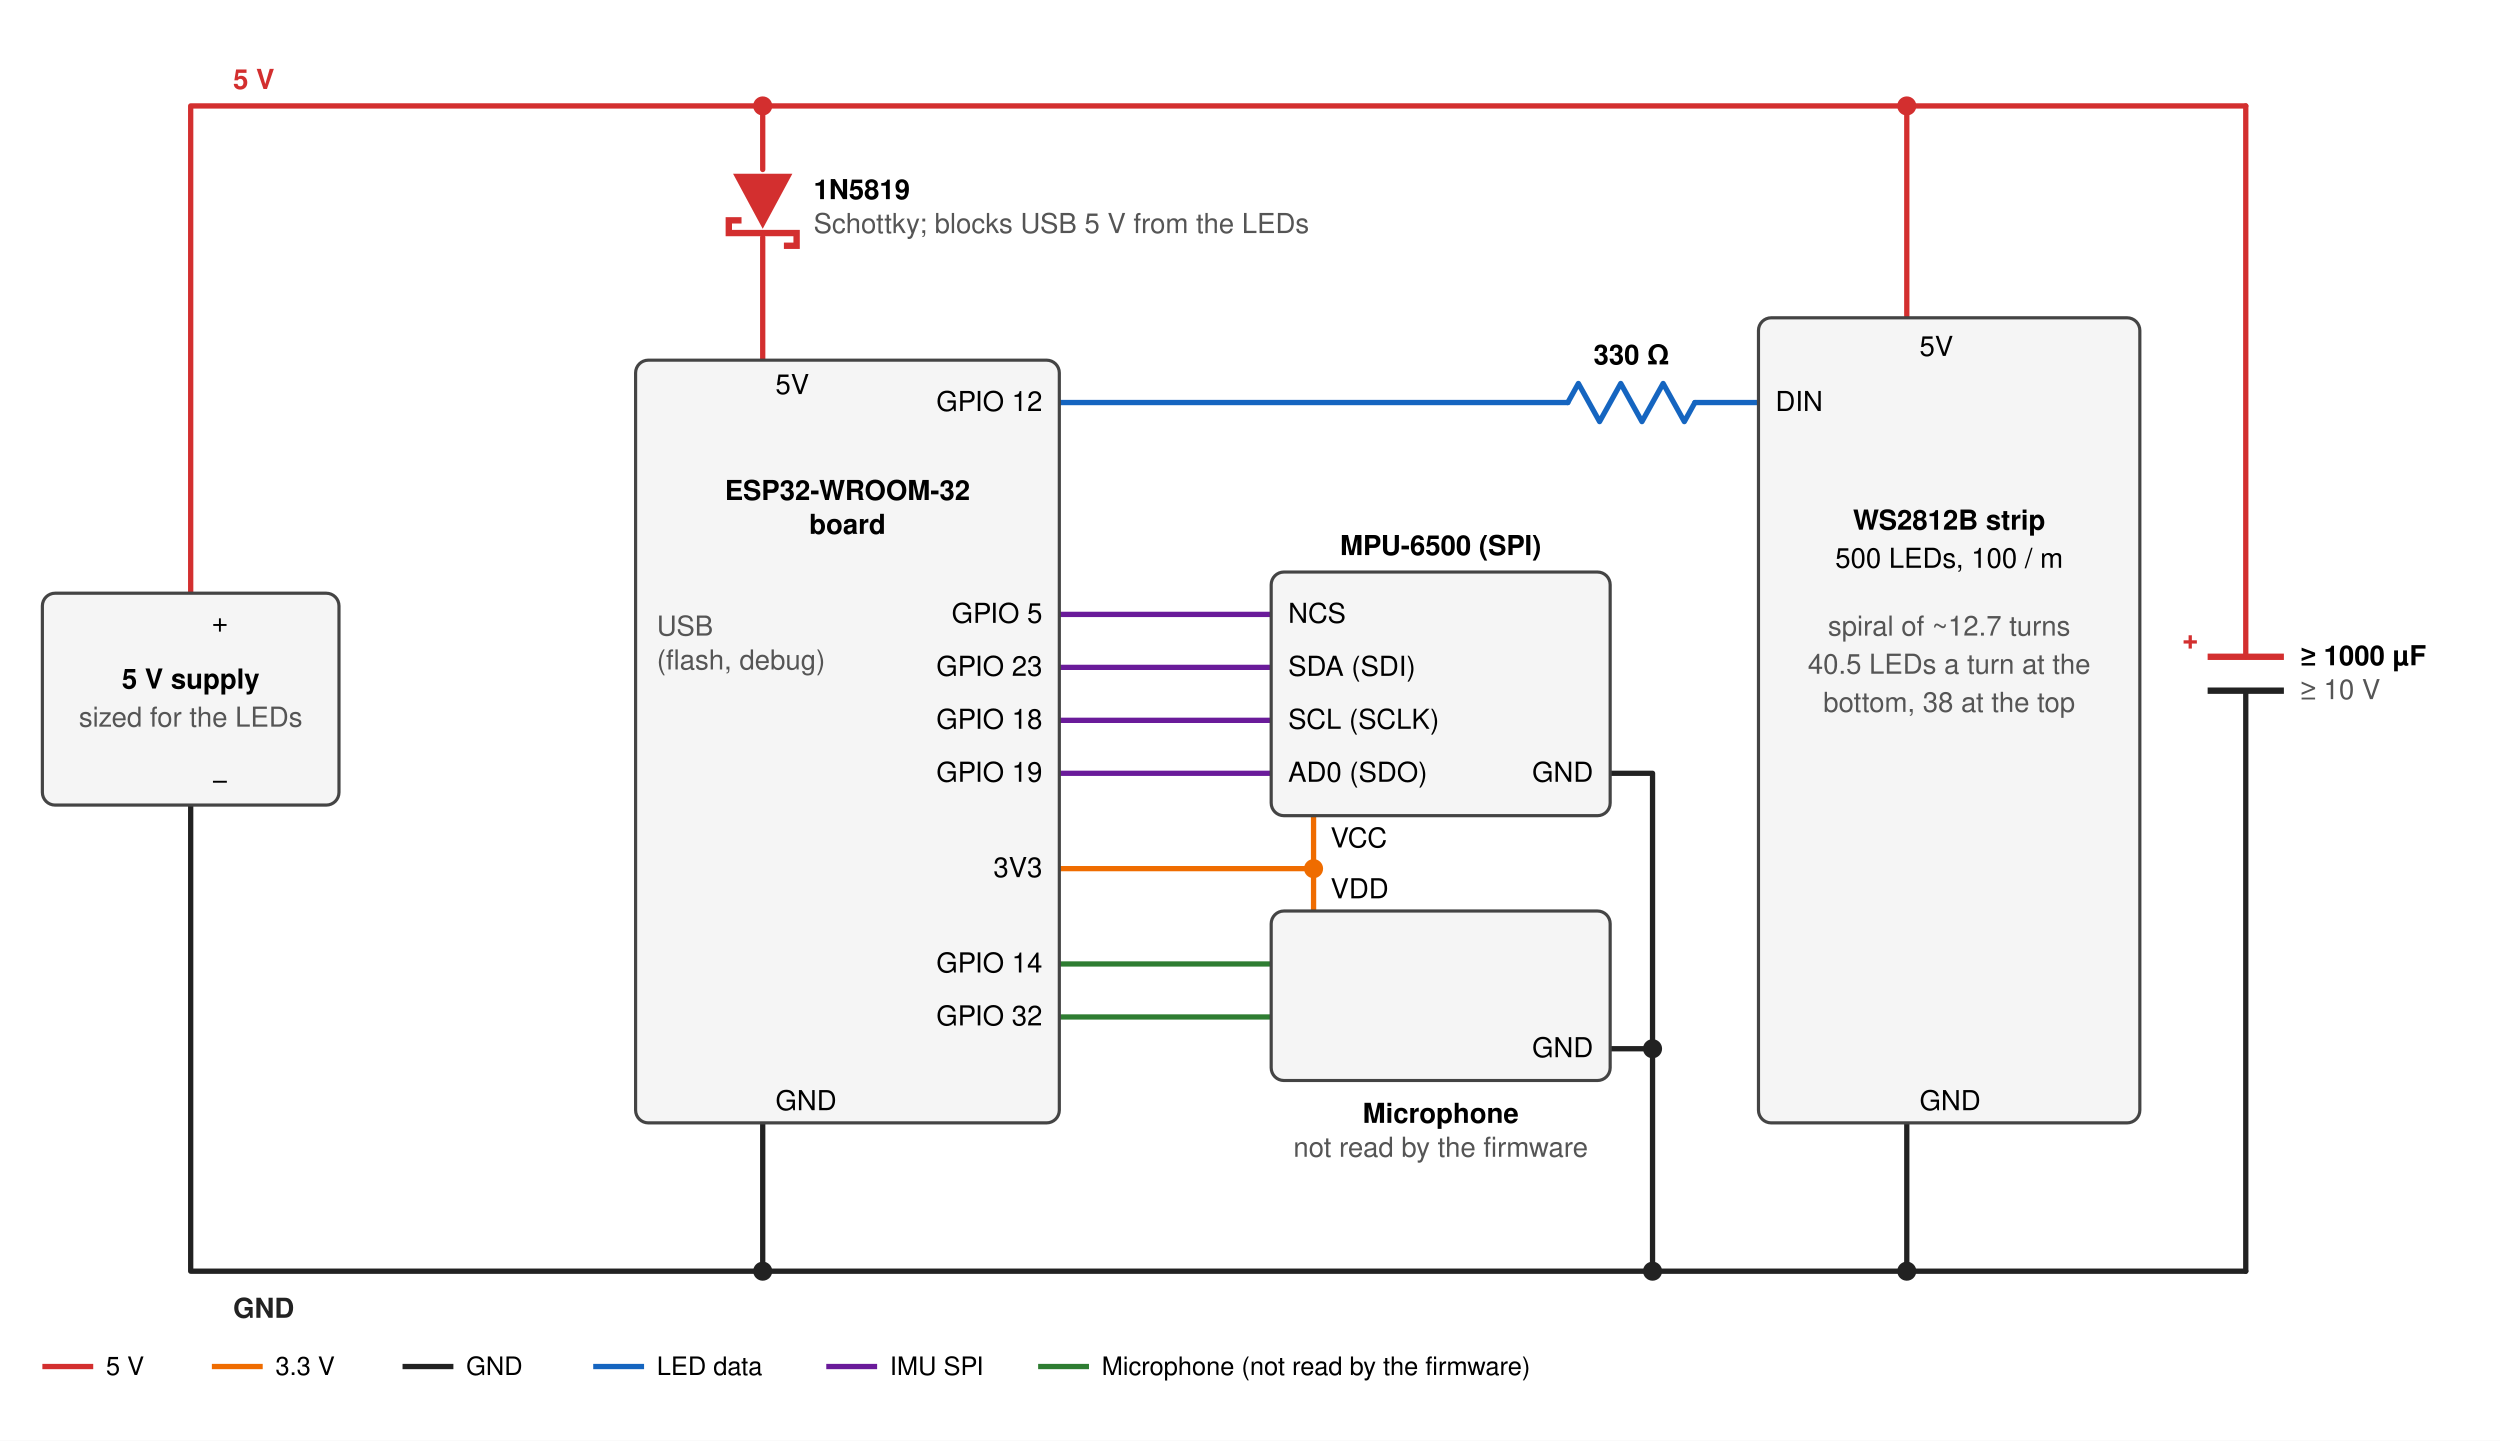
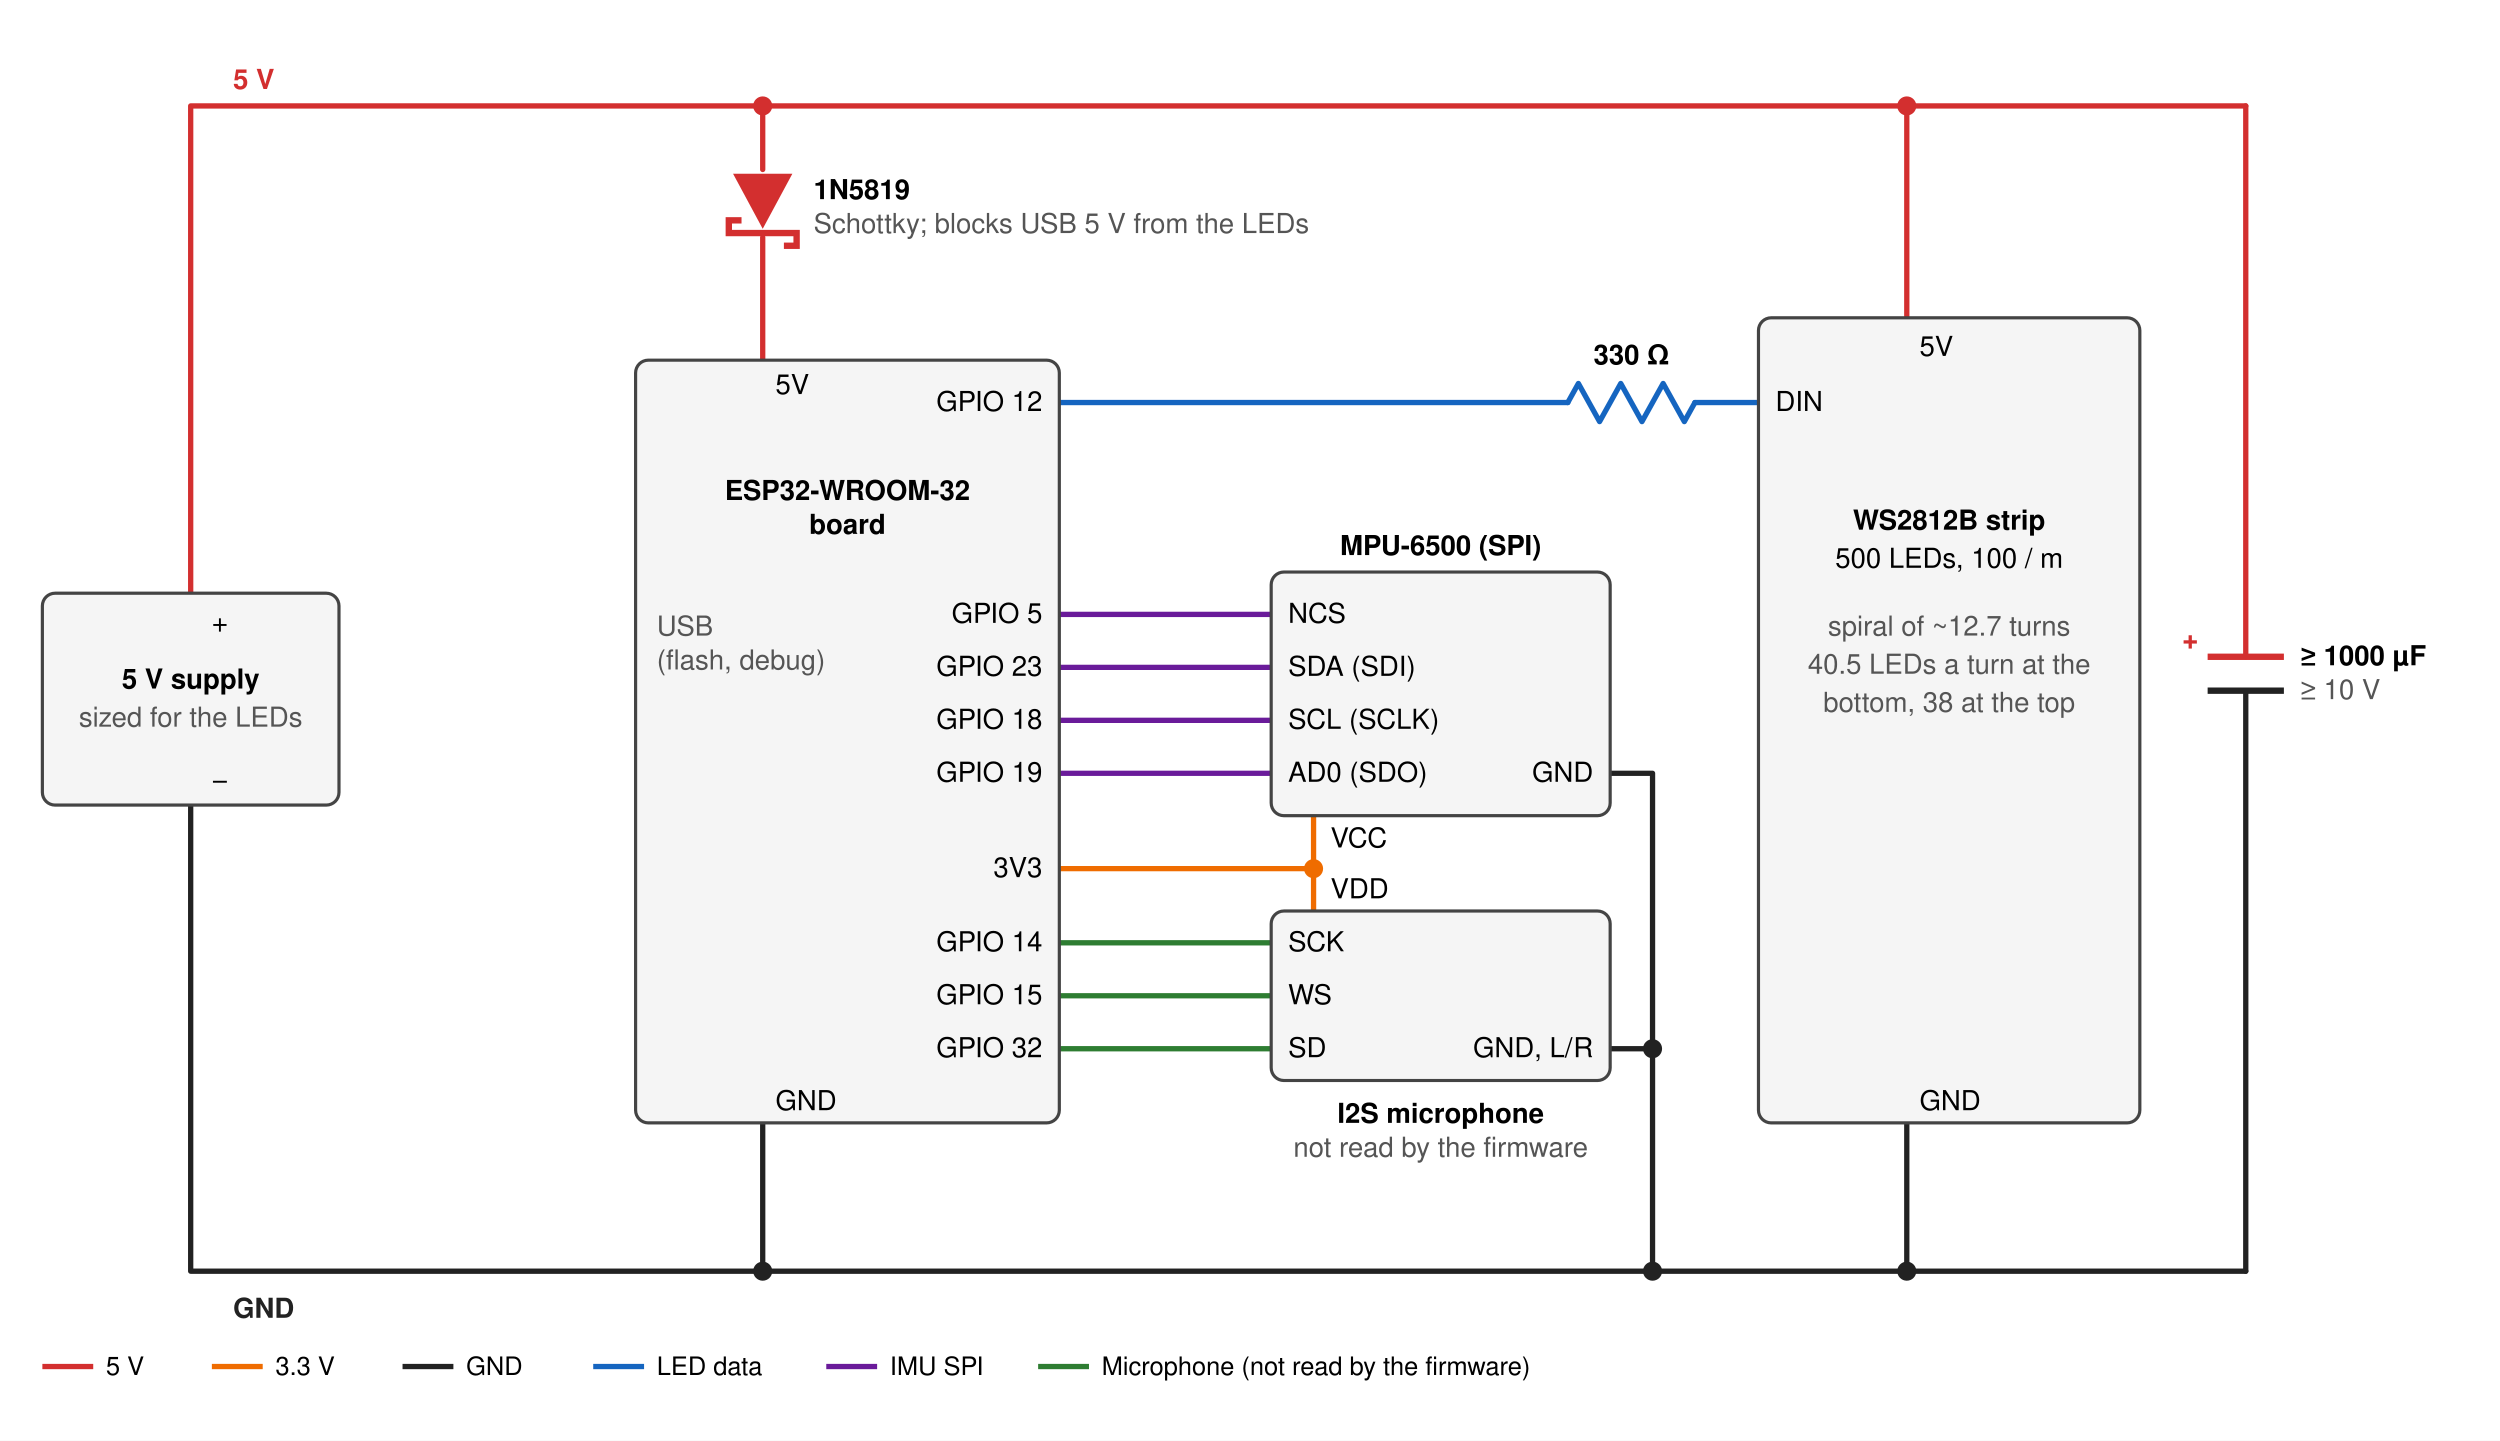
<svg xmlns="http://www.w3.org/2000/svg" viewBox="0 0 1180 680" width="1180" height="680" font-family="Helvetica, Arial, sans-serif" font-size="13">
  <rect width="1180" height="680" fill="#ffffff" />
  <g fill="none" stroke-width="2.5" stroke-linecap="round" stroke-linejoin="round">
    <path stroke="#d32f2f" d="M90 280 V50 H1060" />
    <path stroke="#d32f2f" d="M360 50 V80 M360 112 V170" />
    <path stroke="#d32f2f" d="M900 50 V150" />
    <path stroke="#d32f2f" d="M1060 50 V310" />
    <path stroke="#222222" d="M90 380 V600 H1060" />
    <path stroke="#222222" d="M360 530 V600" />
    <path stroke="#222222" d="M900 530 V600" />
    <path stroke="#222222" d="M1060 326 V600" />
    <path stroke="#222222" d="M760 365 H780 V600 M760 495 H780" />
    <path stroke="#ef6c00" d="M500 410 H620 M620 385 V430" />
    <path stroke="#1565c0" d="M500 190 H740 M800 190 H830" />
    <path stroke="#1565c0" d="M740 190 l5 -9 l10 18 l10 -18 l10 18 l10 -18 l10 18 l5 -9" />
    <path stroke="#6a1b9a" d="M500 290 H600 M500 315 H600 M500 340 H600 M500 365 H600" />
-     <path stroke="#2e7d32" d="M500 455 H600 M500 480 H600" />
+     <path stroke="#2e7d32" d="M500 445 H600 M500 470 H600 M500 495 H600" />
  </g>
  <g fill="#d32f2f">
    <circle cx="360" cy="50" r="4.5" />
    <circle cx="900" cy="50" r="4.5" />
  </g>
  <g fill="#222222">
    <circle cx="360" cy="600" r="4.5" />
    <circle cx="780" cy="600" r="4.5" />
    <circle cx="900" cy="600" r="4.5" />
    <circle cx="780" cy="495" r="4.5" />
  </g>
  <circle cx="620" cy="410" r="4.5" fill="#ef6c00" />
  <path d="M346 82 H374 L360 108 Z" fill="#d32f2f" />
  <path d="M350 104 H344 V110 H376 V116 H370" fill="none" stroke="#d32f2f" stroke-width="3" />
  <text x="384" y="94" font-weight="bold">1N5819</text>
  <text x="384" y="110" fill="#555555">Schottky; blocks USB 5 V from the LEDs</text>
  <path d="M1042 310 H1078" stroke="#d32f2f" stroke-width="3" />
  <path d="M1042 326 H1078" stroke="#222222" stroke-width="3" />
  <text x="1030" y="306" font-weight="bold" fill="#d32f2f">+</text>
  <text x="1086" y="314" font-weight="bold">≥ 1000 µF</text>
  <text x="1086" y="330" fill="#555555">≥ 10 V</text>
  <text x="770" y="172" text-anchor="middle" font-weight="bold">330 Ω</text>
  <text x="110" y="42" font-weight="bold" fill="#d32f2f">5 V</text>
  <text x="110" y="622" font-weight="bold" fill="#222222">GND</text>
  <g fill="#f5f5f5" stroke="#444444" stroke-width="1.5">
    <rect x="20" y="280" width="140" height="100" rx="6" />
    <rect x="300" y="170" width="200" height="360" rx="6" />
    <rect x="600" y="270" width="160" height="115" rx="6" />
    <rect x="600" y="430" width="160" height="80" rx="6" />
    <rect x="830" y="150" width="180" height="380" rx="6" />
  </g>
  <text x="90" y="325" text-anchor="middle" font-weight="bold">5 V supply</text>
  <text x="90" y="343" text-anchor="middle" fill="#555555">sized for the LEDs</text>
  <text x="100" y="298">+</text>
  <text x="100" y="372">−</text>
  <text x="400" y="236" text-anchor="middle" font-weight="bold">ESP32-WROOM-32</text>
  <text x="400" y="252" text-anchor="middle" font-weight="bold">board</text>
  <text x="310" y="300" fill="#555555">USB</text>
  <text x="310" y="316" fill="#555555">(flash, debug)</text>
  <text x="366" y="186">5V</text>
  <text x="366" y="524">GND</text>
  <g text-anchor="end">
    <text x="492" y="194">GPIO 12</text>
    <text x="492" y="294">GPIO 5</text>
    <text x="492" y="319">GPIO 23</text>
    <text x="492" y="344">GPIO 18</text>
    <text x="492" y="369">GPIO 19</text>
    <text x="492" y="414">3V3</text>
-     <text x="492" y="459">GPIO 14</text>
-     <text x="492" y="484">GPIO 32</text>
+     <text x="492" y="449">GPIO 14</text>
+     <text x="492" y="474">GPIO 15</text>
+     <text x="492" y="499">GPIO 32</text>
  </g>
  <text x="680" y="262" text-anchor="middle" font-weight="bold">MPU-6500 (SPI)</text>
  <text x="608" y="294">NCS</text>
  <text x="608" y="319">SDA (SDI)</text>
  <text x="608" y="344">SCL (SCLK)</text>
  <text x="608" y="369">AD0 (SDO)</text>
  <text x="752" y="369" text-anchor="end">GND</text>
  <text x="628" y="400">VCC</text>
-   <text x="680" y="530" text-anchor="middle" font-weight="bold">Microphone</text>
+   <text x="608" y="449">SCK</text>
+   <text x="608" y="474">WS</text>
+   <text x="608" y="499">SD</text>
+   <text x="680" y="530" text-anchor="middle" font-weight="bold">I2S microphone</text>
  <text x="680" y="546" text-anchor="middle" fill="#555555">not read by the firmware</text>
  <text x="628" y="424">VDD</text>
-   <text x="752" y="499" text-anchor="end">GND</text>
+   <text x="752" y="499" text-anchor="end">GND, L/R</text>
  <text x="920" y="250" text-anchor="middle" font-weight="bold">WS2812B strip</text>
  <text x="920" y="268" text-anchor="middle">500 LEDs, 100 / m</text>
  <text x="920" y="300" text-anchor="middle" fill="#555555">spiral of ~12.7 turns</text>
  <text x="920" y="318" text-anchor="middle" fill="#555555">40.5 LEDs a turn at the</text>
  <text x="920" y="336" text-anchor="middle" fill="#555555">bottom, 38 at the top</text>
  <text x="838" y="194">DIN</text>
  <text x="906" y="168">5V</text>
  <text x="906" y="524">GND</text>
  <g transform="translate(20 645)" font-size="12">
    <path d="M0 0 H24" stroke="#d32f2f" stroke-width="2.5" />
    <text x="30" y="4">5 V</text>
    <path d="M80 0 H104" stroke="#ef6c00" stroke-width="2.5" />
    <text x="110" y="4">3.3 V</text>
    <path d="M170 0 H194" stroke="#222222" stroke-width="2.5" />
    <text x="200" y="4">GND</text>
    <path d="M260 0 H284" stroke="#1565c0" stroke-width="2.5" />
    <text x="290" y="4">LED data</text>
    <path d="M370 0 H394" stroke="#6a1b9a" stroke-width="2.5" />
    <text x="400" y="4">IMU SPI</text>
    <path d="M470 0 H494" stroke="#2e7d32" stroke-width="2.5" />
    <text x="500" y="4">Microphone (not read by the firmware)</text>
  </g>
</svg>
